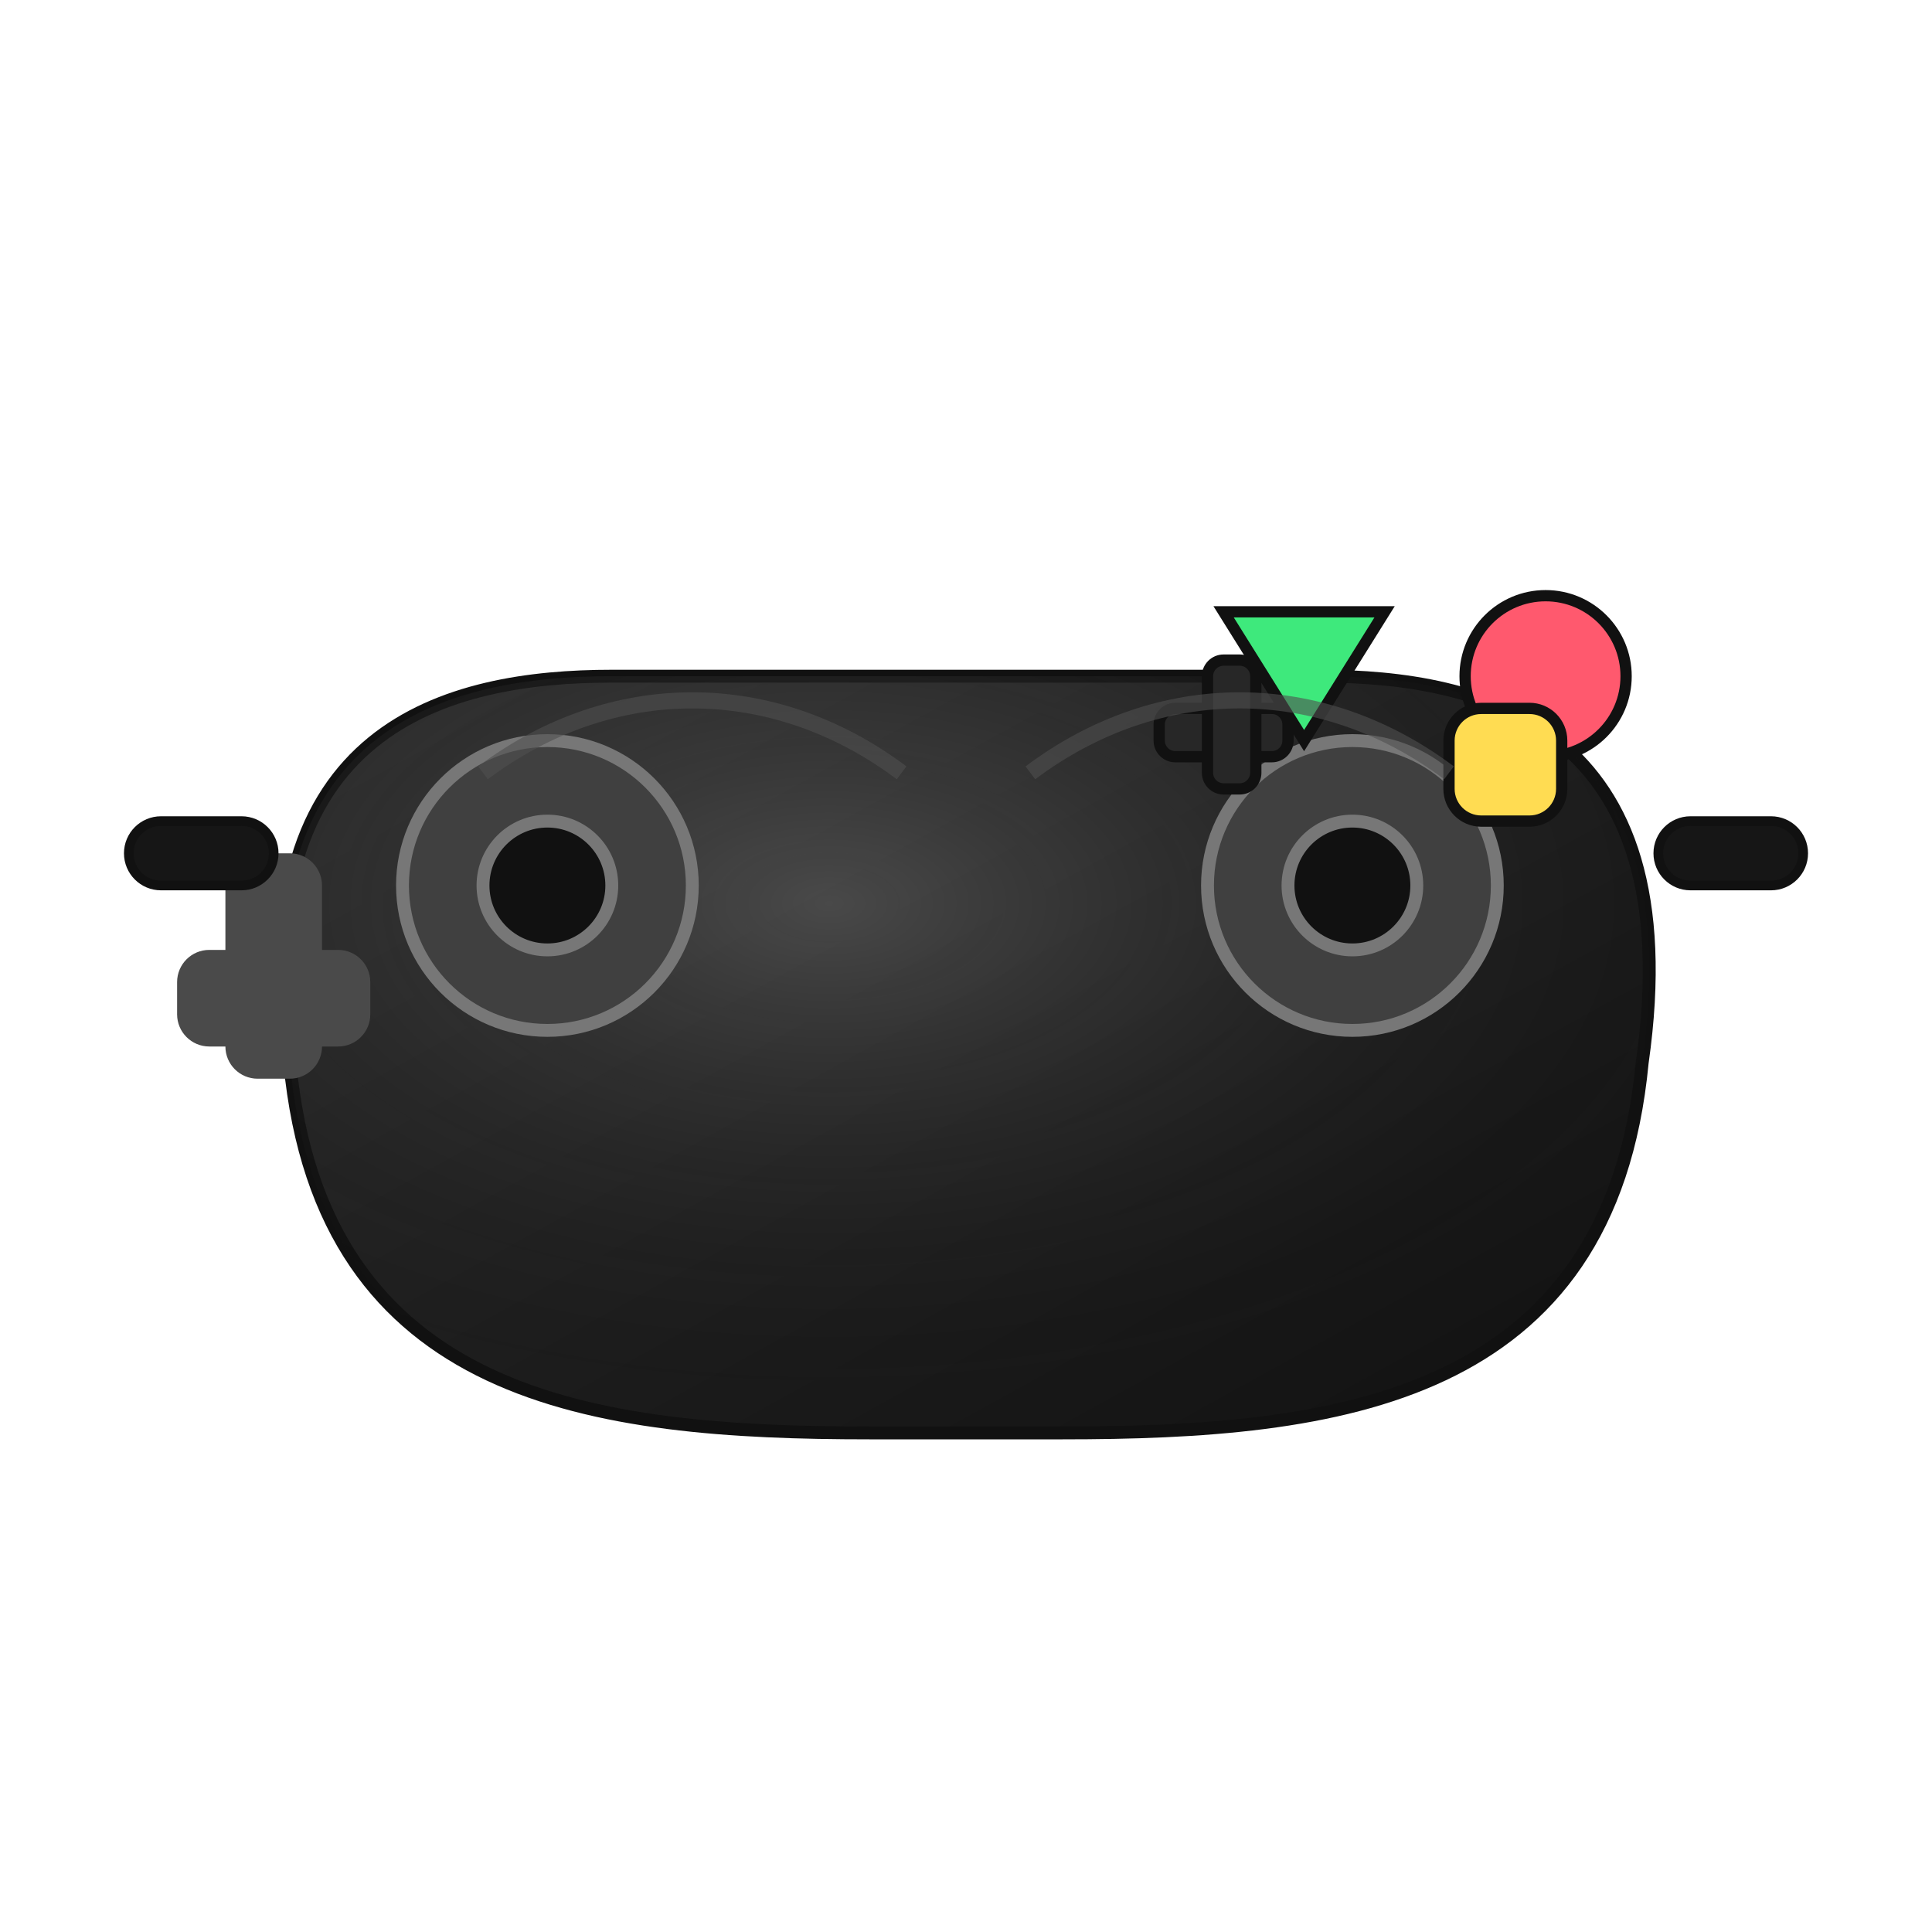
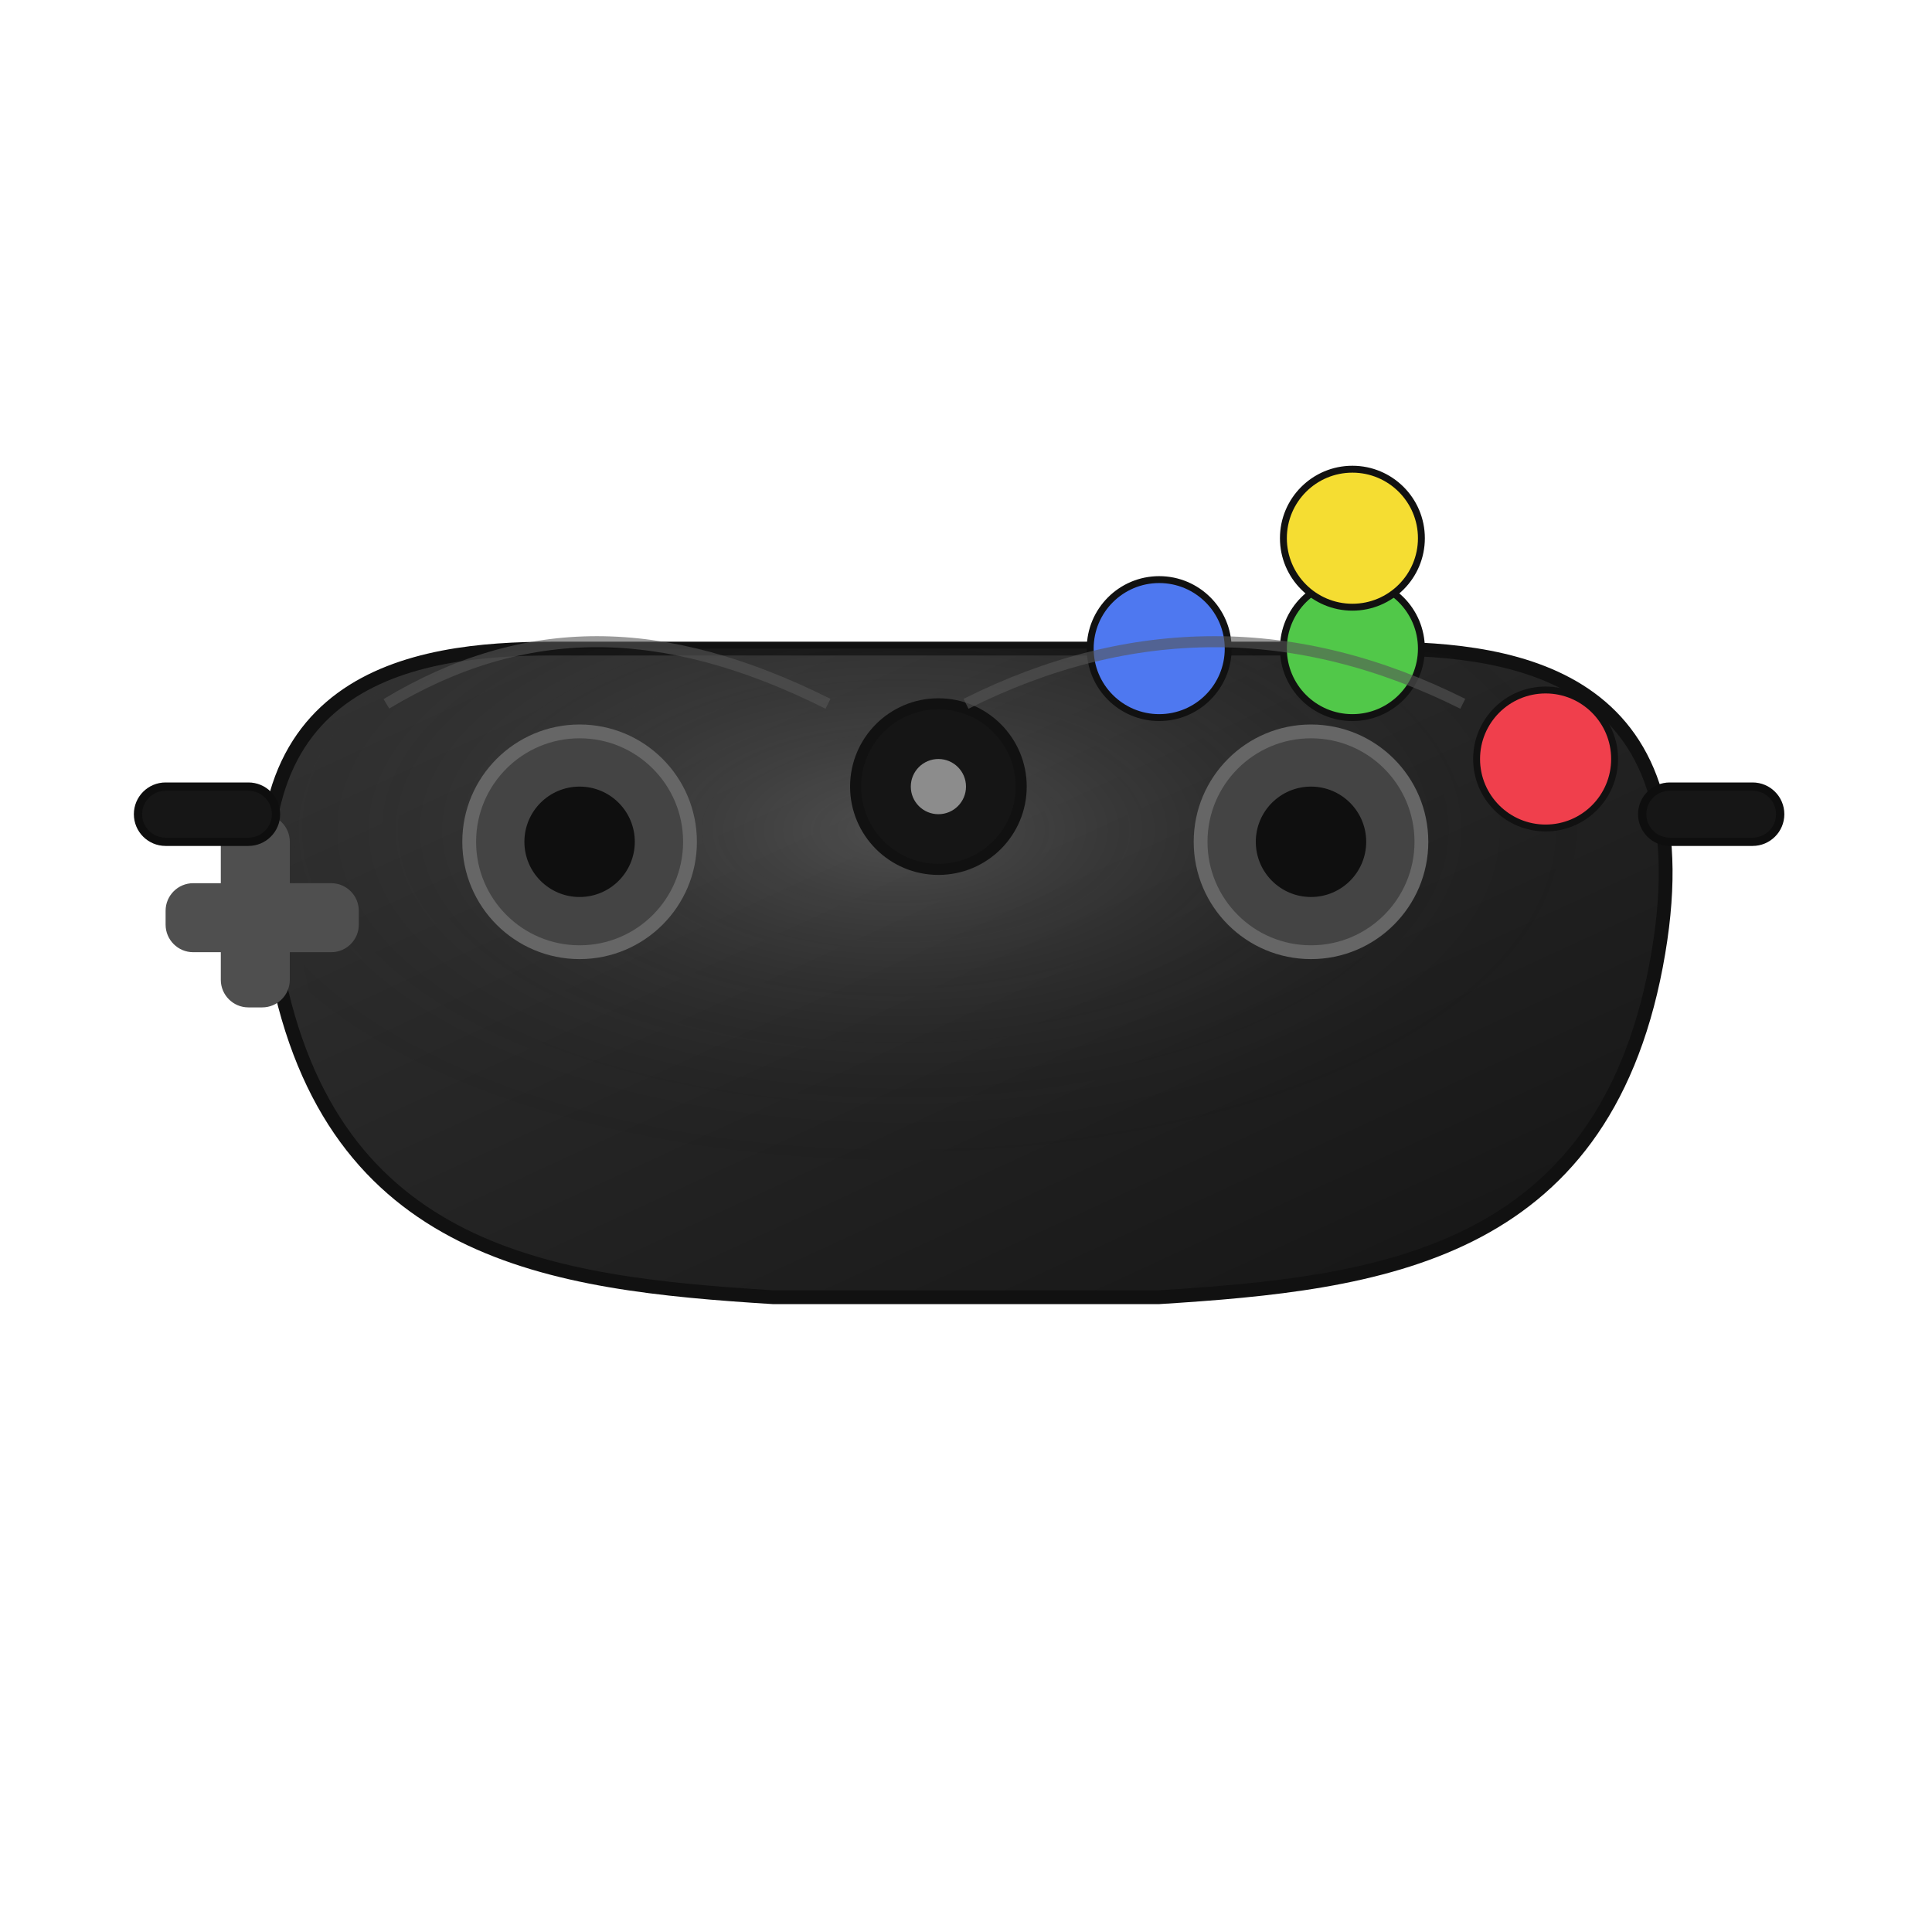
- <svg xmlns="http://www.w3.org/2000/svg" viewBox="0 0 120 80" width="32" height="32">
+ <svg xmlns="http://www.w3.org/2000/svg" viewBox="0 0 140 90" width="32" height="32">
  <defs>
    <linearGradient id="bodyGrad" x1="0%" y1="0%" x2="100%" y2="100%">
-       <stop offset="0%" stop-color="#2a2a2a" />
-       <stop offset="100%" stop-color="#111" />
+       <stop offset="0%" stop-color="#333" />
+       <stop offset="100%" stop-color="#141414" />
    </linearGradient>
-     <radialGradient id="glow" cx="40%" cy="30%" r="70%">
+     <radialGradient id="shine" cx="45%" cy="28%" r="55%">
      <stop offset="0%" stop-color="#ffffff" stop-opacity="0.18" />
      <stop offset="100%" stop-color="#000000" stop-opacity="0" />
    </radialGradient>
    <style>
-       .body { fill: url(#bodyGrad); stroke: #111; stroke-width: 0.8; }
-       .glow { fill: url(#glow); }
-       .stick { fill: #404040; stroke: #777; stroke-width: 0.8; }
-       .stick-center { fill: #111; }
-       .button { stroke: #111; stroke-width: 0.7; }
-       .triangle { fill: #3ee97c; }
-       .circle { fill: #ff596e; }
-       .cross { fill: #5d78ff; }
-       .square { fill: #ffdc52; }
-       .dpad { fill: #4a4a4a; }
-       .trigger { fill: #161616; stroke: #111; stroke-width: 0.6; }
+       .body { fill: url(#bodyGrad); stroke: #111; stroke-width: 1; }
+       .shine { fill: url(#shine); }
+       .stick-ring { fill: #444; stroke: #666; stroke-width: 1; }
+       .stick-center { fill: #0f0f0f; }
+       .dpad { fill: #4f4f4f; }
+       .face-a { fill: #51c849; stroke: #111; stroke-width: 0.5; }
+       .face-b { fill: #f03f4c; stroke: #111; stroke-width: 0.5; }
+       .face-x { fill: #4e78f0; stroke: #111; stroke-width: 0.5; }
+       .face-y { fill: #f5dd32; stroke: #111; stroke-width: 0.5; }
+       .center { fill: #151515; stroke: #111; stroke-width: 0.8; }
+       .trigger { fill: #161616; stroke: #0e0e0e; stroke-width: 0.6; }
+       .detail { fill: none; stroke: #555; stroke-width: 0.8; opacity: 0.6; }
    </style>
  </defs>
-   <path class="body" d="M18,46 C15,25 28,22 38,22 H82 C92,22 105,25 102,46 C100,67 83,69 66,69 H54 C37,69 20,67 18,46 Z" />
-   <path class="glow" d="M18,46 C15,25 28,22 38,22 H82 C92,22 105,25 102,46 C100,67 83,69 66,69 H54 C37,69 20,67 18,46 Z" />
-   <g class="stick">
-     <circle cx="34" cy="35" r="9" />
-     <circle class="stick-center" cx="34" cy="35" r="4" />
+   <path class="body" d="M20,45 C16,24 30,22 40,22 H100 C110,22 124,24 120,45 C116,66 100,68 84,69 H56 C40,68 24,66 20,45 Z" />
+   <path class="shine" d="M22,45 C18,24 32,22 42,22 H98 C108,22 122,24 118,45 C114,66 98,68 82,69 H58 C42,68 26,66 22,45 Z" />
+   <g>
+     <circle class="stick-ring" cx="42" cy="36" r="8" />
+     <circle class="stick-center" cx="42" cy="36" r="4" />
  </g>
-   <g class="stick">
-     <circle cx="84" cy="35" r="9" />
-     <circle class="stick-center" cx="84" cy="35" r="4" />
+   <g>
+     <circle class="stick-ring" cx="95" cy="36" r="8" />
+     <circle class="stick-center" cx="95" cy="36" r="4" />
  </g>
  <g class="dpad">
-     <rect x="14" y="33" width="6" height="14" rx="2" />
-     <rect x="11" y="39" width="12" height="6" rx="2" />
+     <rect x="16" y="34" width="5" height="14" rx="2" />
+     <rect x="12" y="39" width="14" height="5" rx="2" />
  </g>
-   <polygon points="76,18 81,26 86,18" class="triangle button" />
-   <circle cx="96" cy="22" r="5" class="circle button" />
-   <g class="button">
-     <rect x="72" y="24" width="8" height="3" rx="1" fill="#272727" />
-     <rect x="75" y="21" width="3" height="8" rx="1" fill="#272727" />
-   </g>
-   <rect x="90" y="24" width="7" height="7" rx="2" class="square button" />
-   <rect x="8" y="31" width="9" height="4" rx="2" class="trigger" />
-   <rect x="103" y="31" width="9" height="4" rx="2" class="trigger" />
-   <path d="M30,28 C38,22 48,22 56,28" fill="none" stroke="#4f4f4f" stroke-width="1" opacity="0.6" />
-   <path d="M64,28 C72,22 82,22 90,28" fill="none" stroke="#4f4f4f" stroke-width="1" opacity="0.6" />
+   <circle cx="98" cy="22" r="5" class="face-a" />
+   <circle cx="112" cy="30" r="5" class="face-b" />
+   <circle cx="84" cy="22" r="5" class="face-x" />
+   <circle cx="98" cy="14" r="5" class="face-y" />
+   <circle cx="68" cy="32" r="6" class="center" />
+   <circle cx="68" cy="32" r="2" fill="#8c8c8c" />
+   <rect x="10" y="32" width="10" height="4" rx="2" class="trigger" />
+   <rect x="119" y="32" width="10" height="4" rx="2" class="trigger" />
+   <path class="detail" d="M28,26 C38,20 48,20 60,26" />
+   <path class="detail" d="M70,26 C82,20 94,20 106,26" />
</svg>
